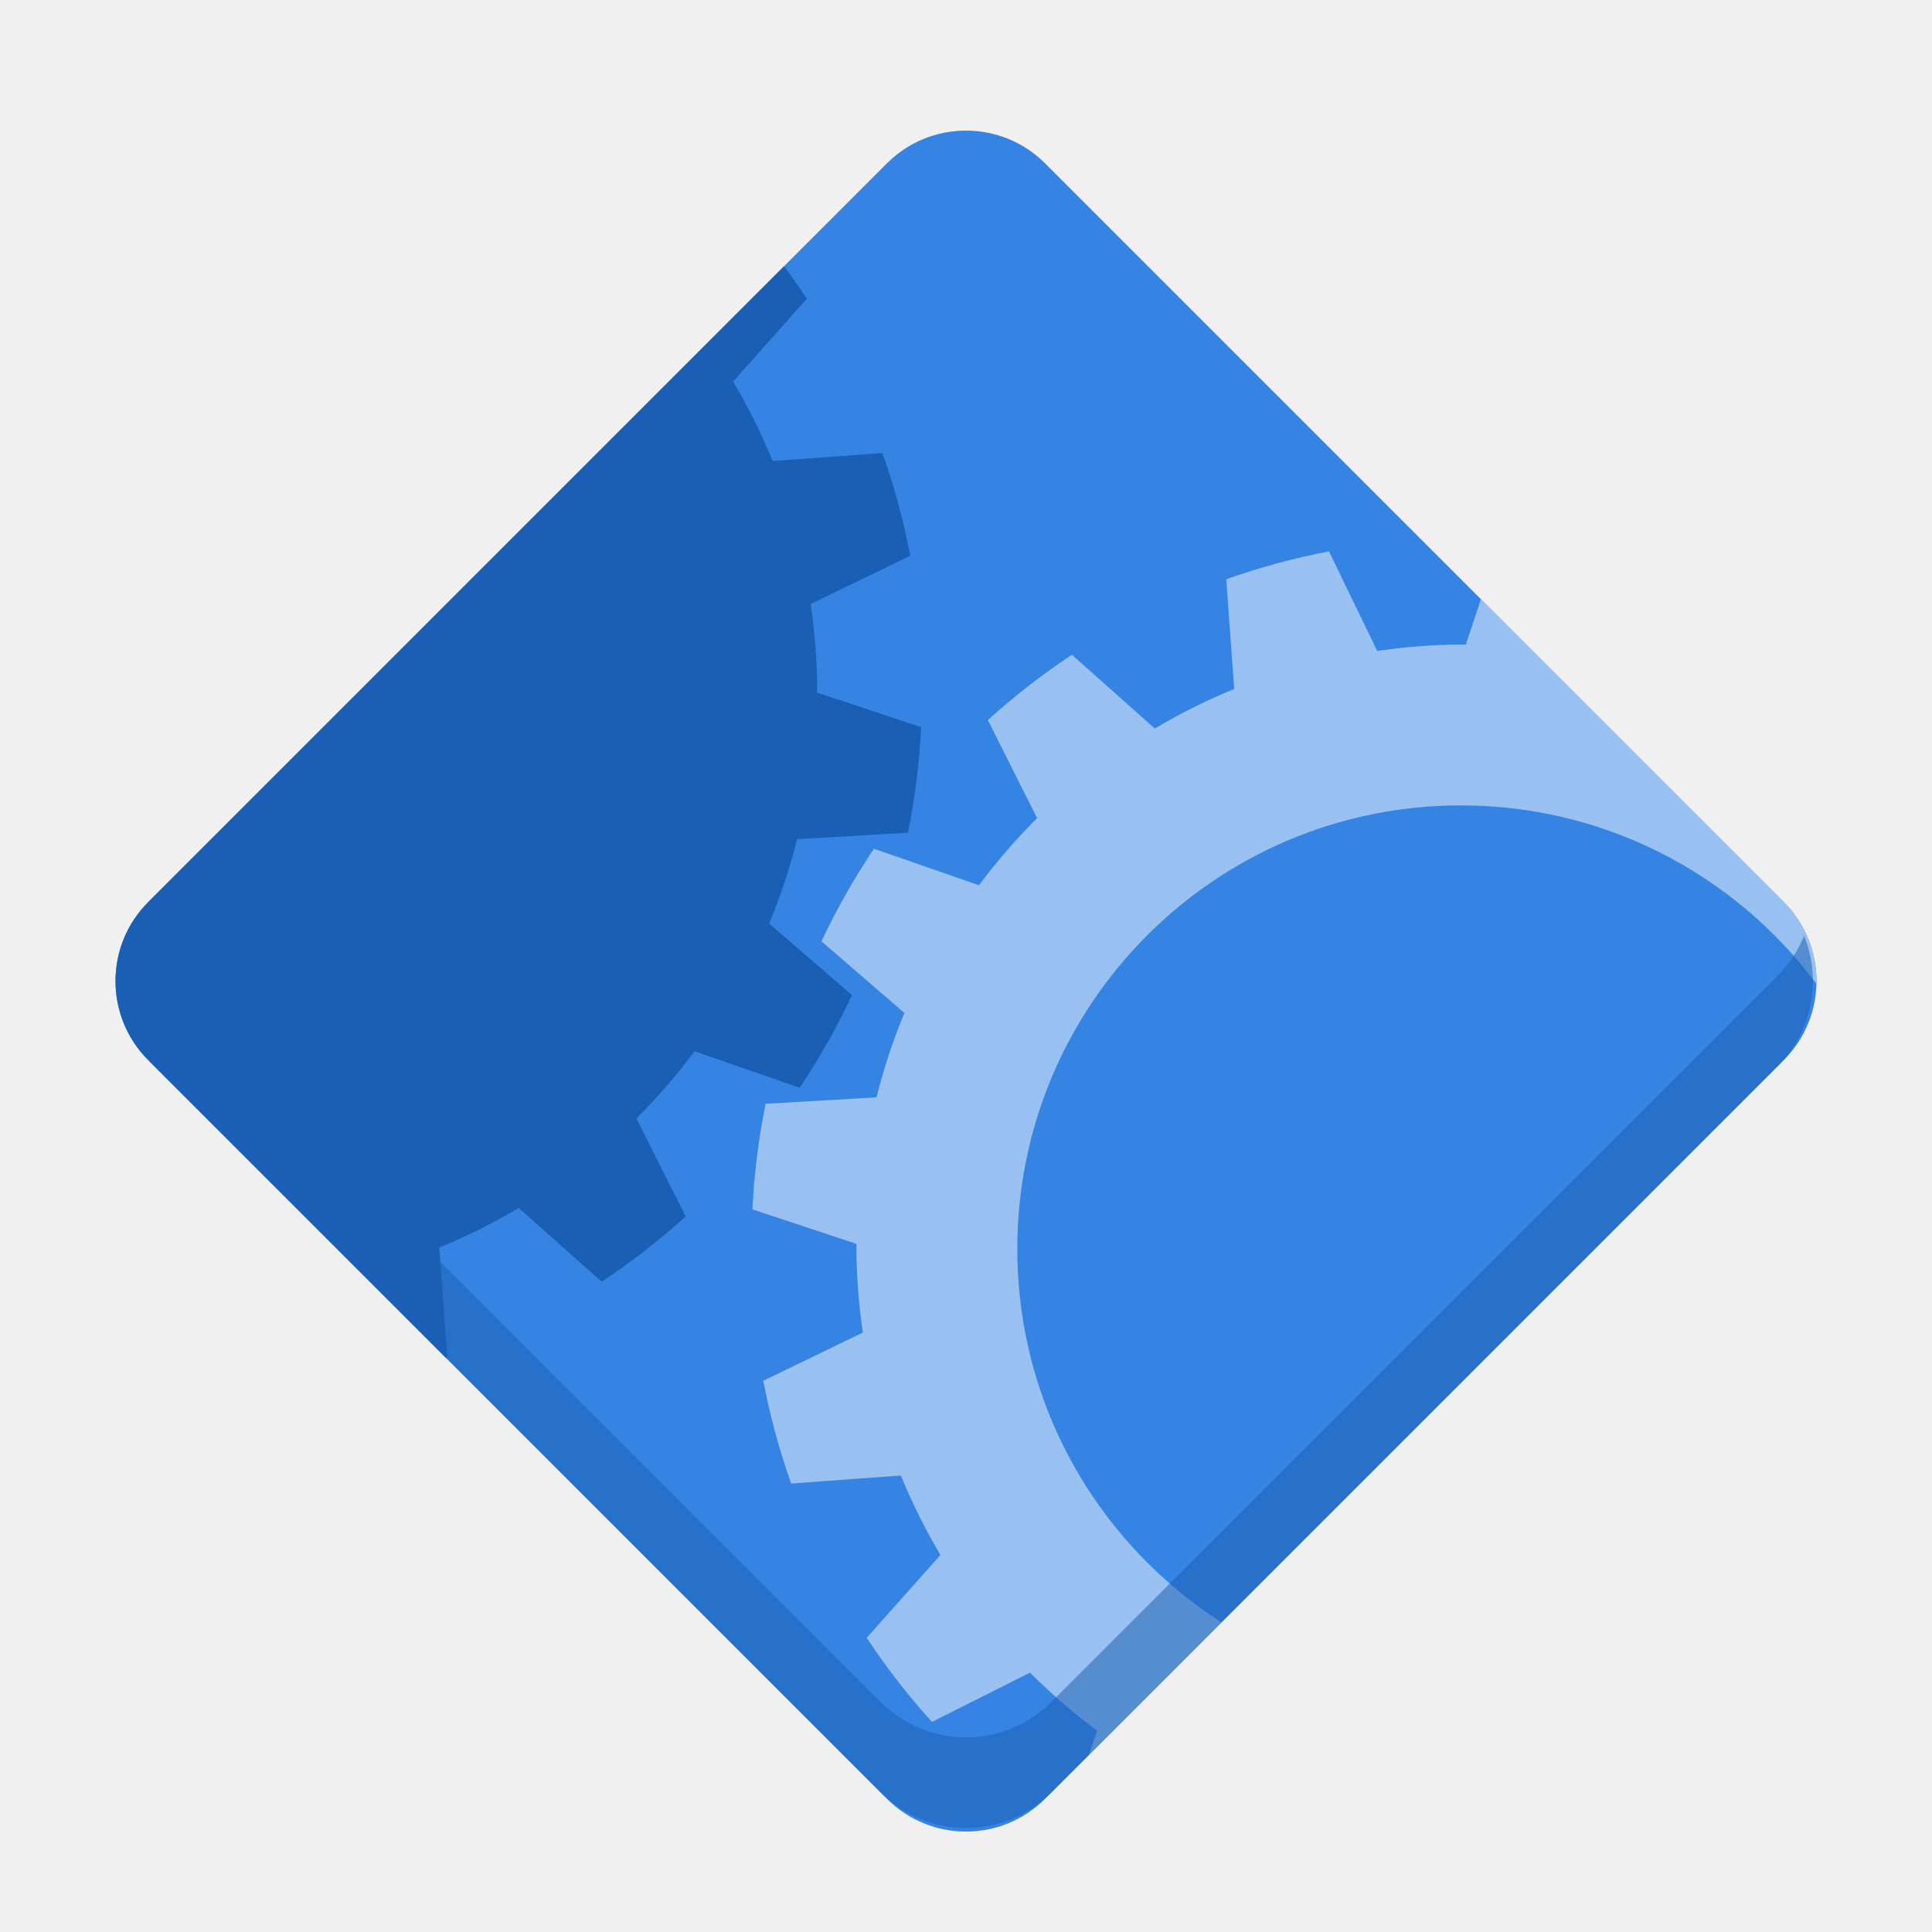
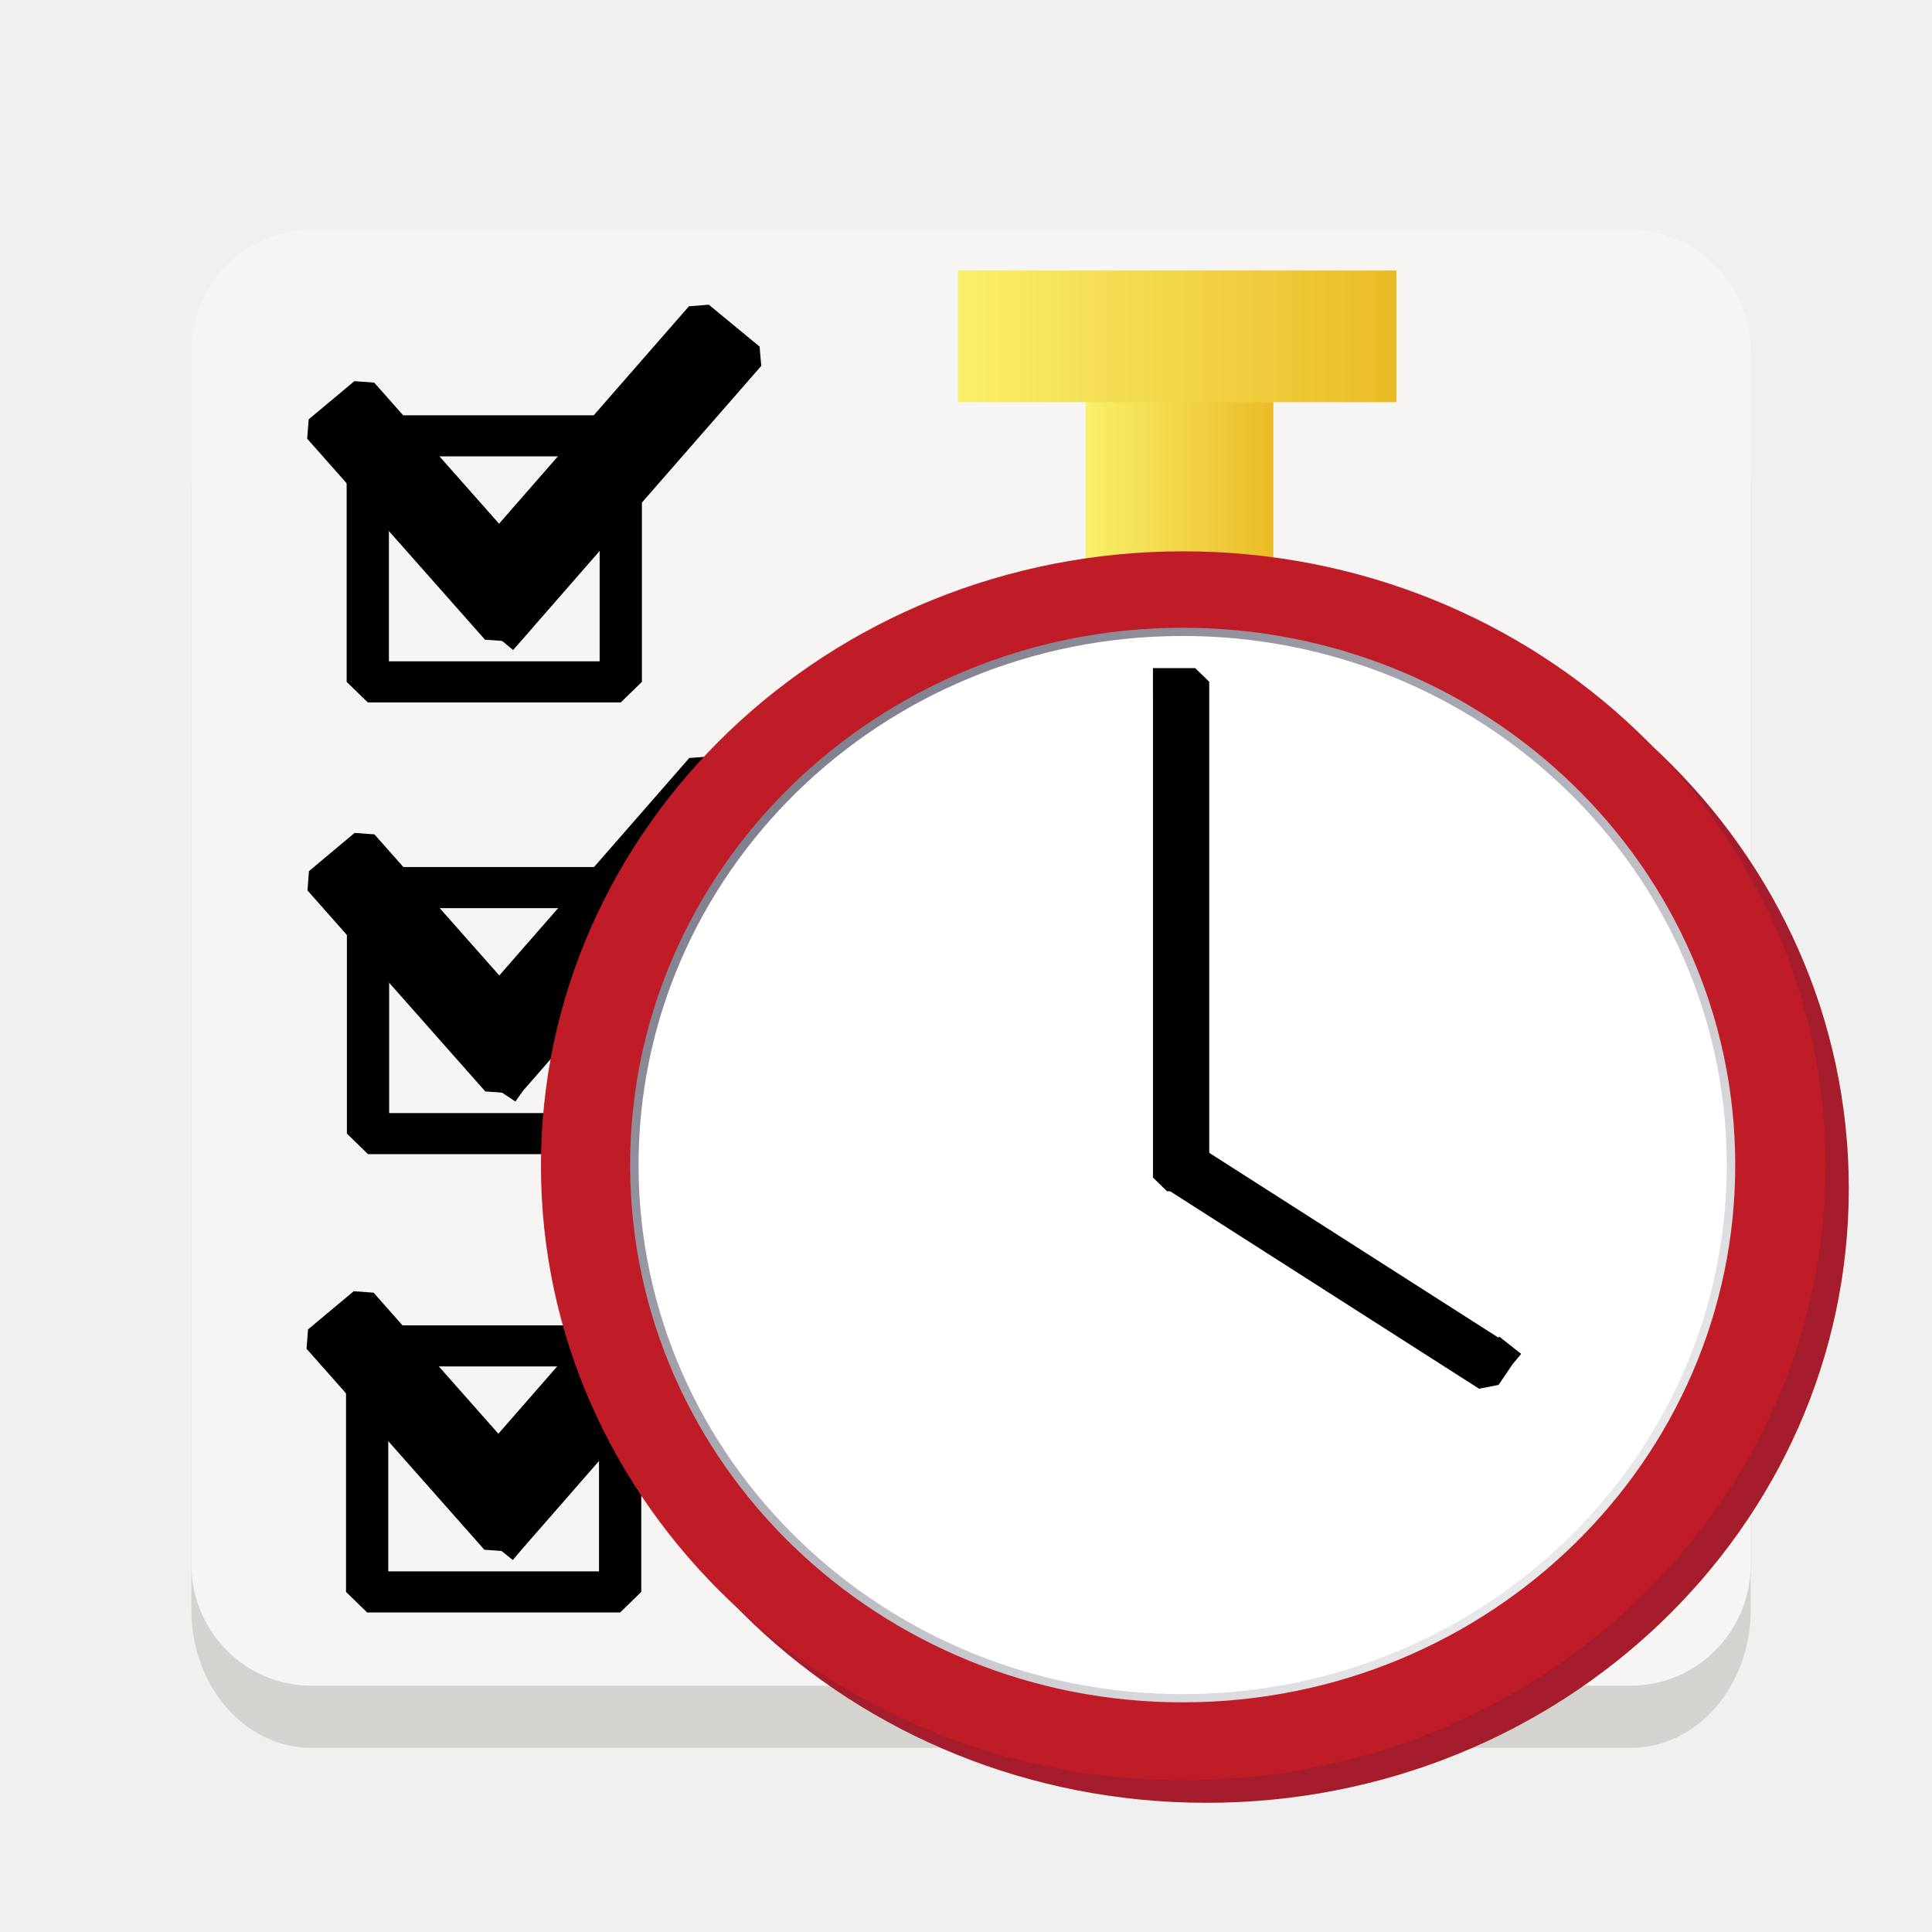
- <svg xmlns="http://www.w3.org/2000/svg" width="33.75mm" height="33.75mm" viewBox="0 0 33.75 33.75" version="1.1" id="svg974">
-   <defs id="defs968">
-     <clipPath clipPathUnits="userSpaceOnUse" id="clipPath18689">
-       <rect clip-path="none" transform="rotate(45)" ry="32" rx="32" y="123.999" x="486.037" height="362.943" width="362.943" id="rect18691" style="display:inline;opacity:1;vector-effect:none;fill:#4a86cf;fill-opacity:1;stroke:none;stroke-width:26.067;stroke-linecap:butt;stroke-linejoin:miter;stroke-miterlimit:4;stroke-dasharray:none;stroke-dashoffset:0;stroke-opacity:1;marker:none;marker-start:none;marker-mid:none;marker-end:none;paint-order:normal;enable-background:new" />
-     </clipPath>
-     <clipPath clipPathUnits="userSpaceOnUse" id="clipPath18689-3">
-       <rect clip-path="none" transform="rotate(45)" ry="32" rx="32" y="123.999" x="486.037" height="362.943" width="362.943" id="rect18691-6" style="display:inline;opacity:1;vector-effect:none;fill:#4a86cf;fill-opacity:1;stroke:none;stroke-width:26.067;stroke-linecap:butt;stroke-linejoin:miter;stroke-miterlimit:4;stroke-dasharray:none;stroke-dashoffset:0;stroke-opacity:1;marker:none;marker-start:none;marker-mid:none;marker-end:none;paint-order:normal;enable-background:new" />
-     </clipPath>
-   </defs>
-   <g id="layer1" transform="translate(-61.81982,-103.944)">
-     <g transform="matrix(0.2636723,0,0,0.2636723,61.81982,-529.397)" style="display:inline;stroke-width:0.25;enable-background:new" id="g1836">
-       <g transform="matrix(0.25,0,0,0.25,0,2295)" id="g18818" style="stroke-width:0.25">
-         <g style="stroke-width:0.27" transform="matrix(0.9260519,0,0,0.9260519,18.93073,50.87633)" id="g18590">
-           <g style="stroke-width:0.27" id="g18681" clip-path="url(#clipPath18689-3)">
-             <rect style="opacity:1;vector-effect:none;fill:#3584e4;fill-opacity:1;stroke:none;stroke-width:8.221;stroke-linecap:butt;stroke-linejoin:miter;stroke-miterlimit:4;stroke-dasharray:none;stroke-dashoffset:0;stroke-opacity:1;marker:none;marker-start:none;marker-mid:none;marker-end:none;paint-order:normal" id="rect18571" width="424" height="424" x="458.337" y="90.642" rx="10.092" ry="10.092" transform="matrix(0.6052817,0.6052817,-0.6052817,0.6052817,33.44063,99.07363)" clip-path="none" />
-             <circle style="opacity:1;vector-effect:none;fill:#f66151;fill-opacity:1;stroke:none;stroke-width:7.037;stroke-linecap:butt;stroke-linejoin:miter;stroke-miterlimit:4;stroke-dasharray:none;stroke-dashoffset:0;stroke-opacity:1;marker:none;marker-start:none;marker-mid:none;marker-end:none;paint-order:normal" id="path18706" cx="0" cy="0" r="0" transform="translate(0,-212)" />
-             <circle style="opacity:1;vector-effect:none;fill:#f66151;fill-opacity:1;stroke:none;stroke-width:7.037;stroke-linecap:butt;stroke-linejoin:miter;stroke-miterlimit:4;stroke-dasharray:none;stroke-dashoffset:0;stroke-opacity:1;marker:none;marker-start:none;marker-mid:none;marker-end:none;paint-order:normal" id="path18708" cx="0" cy="0" r="0" transform="translate(0,-212)" />
-             <path style="display:inline;opacity:1;vector-effect:none;fill:#98c1f1;fill-opacity:1;stroke:none;stroke-width:7.037;stroke-linecap:butt;stroke-linejoin:miter;stroke-miterlimit:4;stroke-dasharray:none;stroke-dashoffset:0;stroke-opacity:1;marker:none;marker-start:none;marker-mid:none;marker-end:none;paint-order:normal;enable-background:new" d="m 408.92,561.918 -9.886,29.829 a 172.971,172.971 0 0 0 -1.427,-0.071 172.971,172.971 0 0 0 -23.929,1.852 l -13.801,-28.501 a 203.293,203.293 0 0 0 -29.401,7.972 l 2.286,31.405 a 172.971,172.971 0 0 0 -22.732,11.319 l -23.718,-21.103 a 203.293,203.293 0 0 0 -24.059,18.674 l 14.099,28.073 a 172.971,172.971 0 0 0 -16.636,19.211 l -30.058,-10.448 a 203.293,203.293 0 0 0 -15.017,26.488 l 23.73,20.507 a 172.971,172.971 0 0 0 -7.985,24.143 l -31.73,1.849 a 203.293,203.293 0 0 0 -3.778,30.217 l 29.829,9.886 a 172.971,172.971 0 0 0 -0.071,1.427 172.971,172.971 0 0 0 1.852,23.929 l -28.501,13.801 a 203.293,203.293 0 0 0 7.972,29.401 l 31.405,-2.286 a 172.971,172.971 0 0 0 11.319,22.732 l -21.103,23.718 a 203.293,203.293 0 0 0 18.674,24.059 l 28.073,-14.099 a 172.971,172.971 0 0 0 19.211,16.636 l -10.448,30.058 a 203.293,203.293 0 0 0 26.488,15.017 l 20.507,-23.73 a 172.971,172.971 0 0 0 24.143,7.985 l 1.849,31.73 a 203.293,203.293 0 0 0 30.217,3.778 l 9.886,-29.829 a 172.971,172.971 0 0 0 1.427,0.071 172.971,172.971 0 0 0 23.929,-1.852 l 13.801,28.501 a 203.293,203.293 0 0 0 29.401,-7.972 l -2.286,-31.405 a 172.971,172.971 0 0 0 22.732,-11.319 l 23.718,21.103 A 203.293,203.293 0 0 0 532.96,916 l -14.099,-28.073 a 172.971,172.971 0 0 0 16.636,-19.211 l 30.058,10.448 a 203.293,203.293 0 0 0 15.017,-26.488 l -23.73,-20.507 a 172.971,172.971 0 0 0 7.985,-24.143 l 31.73,-1.849 a 203.293,203.293 0 0 0 3.778,-30.217 l -29.829,-9.886 a 172.971,172.971 0 0 0 0.071,-1.427 172.971,172.971 0 0 0 -1.852,-23.929 l 28.501,-13.801 a 203.293,203.293 0 0 0 -7.972,-29.401 l -31.405,2.286 a 172.971,172.971 0 0 0 -11.319,-22.732 l 21.103,-23.718 a 203.293,203.293 0 0 0 -18.674,-24.059 l -28.073,14.099 a 172.971,172.971 0 0 0 -19.211,-16.636 l 10.448,-30.058 A 203.293,203.293 0 0 0 485.636,581.681 l -20.507,23.73 a 172.971,172.971 0 0 0 -24.143,-7.985 l -1.849,-31.73 a 203.293,203.293 0 0 0 -30.217,-3.778 z M 397.607,637.722 A 126.926,126.926 0 0 1 524.532,764.647 126.926,126.926 0 0 1 397.607,891.572 126.926,126.926 0 0 1 270.682,764.647 126.926,126.926 0 0 1 397.607,637.722 Z" id="path18717-4" />
-             <path id="path18758" d="m 51.748,401.284 -9.886,29.829 c -0.476,-0.026 -0.951,-0.05 -1.427,-0.071 -8.01,0.062 -16.005,0.681 -23.929,1.852 L 2.706,404.392 c -9.986,1.918 -19.814,4.583 -29.401,7.972 l 2.286,31.405 c -7.844,3.211 -15.442,6.994 -22.732,11.319 l -23.718,-21.103 c -8.475,5.614 -16.518,11.857 -24.059,18.674 l 14.099,28.073 c -6.009,5.987 -11.569,12.408 -16.636,19.211 l -30.058,-10.448 c -5.661,8.442 -10.68,17.296 -15.017,26.488 l 23.73,20.507 c -3.25,7.841 -5.919,15.91 -7.985,24.143 l -31.73,1.849 c -2.013,9.964 -3.276,20.064 -3.778,30.217 l 29.829,9.886 c -0.026,0.476 -0.05,0.951 -0.071,1.427 0.062,8.01 0.681,16.005 1.852,23.929 l -28.501,13.801 c 1.918,9.986 4.583,19.814 7.972,29.401 l 31.405,-2.286 c 3.211,7.844 6.994,15.442 11.319,22.732 l -21.103,23.718 c 5.614,8.475 11.857,16.518 18.674,24.059 l 28.073,-14.099 c 5.987,6.009 12.408,11.569 19.211,16.636 l -10.448,30.058 c 8.442,5.661 17.296,10.68 26.488,15.017 l 20.507,-23.73 c 7.841,3.25 15.91,5.919 24.143,7.985 l 1.849,31.73 c 9.964,2.013 20.064,3.276 30.217,3.778 l 9.886,-29.829 c 0.476,0.026 0.951,0.05 1.427,0.071 8.01,-0.062 16.005,-0.681 23.929,-1.852 l 13.801,28.501 c 9.986,-1.918 19.814,-4.583 29.401,-7.972 l -2.286,-31.405 c 7.844,-3.211 15.442,-6.994 22.732,-11.319 l 23.718,21.103 c 8.475,-5.614 16.518,-11.857 24.059,-18.674 l -14.099,-28.073 c 6.009,-5.987 11.569,-12.408 16.636,-19.211 l 30.058,10.448 c 5.661,-8.442 10.68,-17.296 15.017,-26.488 l -23.73,-20.507 c 3.25,-7.841 5.919,-15.91 7.985,-24.143 l 31.73,-1.849 c 2.013,-9.964 3.276,-20.064 3.778,-30.217 l -29.829,-9.886 c 0.026,-0.476 0.05,-0.951 0.071,-1.427 -0.062,-8.01 -0.681,-16.005 -1.852,-23.929 l 28.501,-13.801 c -1.918,-9.986 -4.583,-19.814 -7.972,-29.401 l -31.405,2.286 c -3.211,-7.844 -6.994,-15.442 -11.319,-22.732 l 21.103,-23.718 c -5.614,-8.475 -11.857,-16.518 -18.674,-24.059 l -28.073,14.099 c -5.987,-6.009 -12.408,-11.569 -19.211,-16.636 l 10.448,-30.058 c -8.442,-5.661 -17.296,-10.68 -26.488,-15.017 l -20.507,23.73 c -7.841,-3.25 -15.91,-5.919 -24.143,-7.985 l -1.849,-31.73 c -9.964,-2.013 -20.064,-3.276 -30.217,-3.778 z" style="display:inline;opacity:1;vector-effect:none;fill:#1a5fb4;fill-opacity:1;stroke:none;stroke-width:7.037;stroke-linecap:butt;stroke-linejoin:miter;stroke-miterlimit:4;stroke-dasharray:none;stroke-dashoffset:0;stroke-opacity:1;marker:none;marker-start:none;marker-mid:none;marker-end:none;paint-order:normal;enable-background:new" />
-           </g>
-         </g>
-         <path style="display:inline;opacity:0.534;vector-effect:none;fill:#1a5fb4;fill-opacity:1;stroke:none;stroke-width:1.629;stroke-linecap:butt;stroke-linejoin:miter;stroke-miterlimit:4;stroke-dasharray:none;stroke-dashoffset:0;stroke-opacity:1;marker:none;marker-start:none;marker-mid:none;marker-end:none;paint-order:normal;enable-background:new" clip-path="none" d="m 8.477,2676 c -1.171,2.887 -0.583,6.308 1.766,8.656 l 48.102,48.102 c 3.134,3.134 8.179,3.134 11.312,0 l 48.102,-48.102 c 2.348,-2.348 2.937,-5.77 1.766,-8.656 -0.392,0.966 -0.98,1.871 -1.766,2.656 l -48.102,48.102 c -3.134,3.134 -8.179,3.134 -11.312,0 L 10.242,2678.656 C 9.457,2677.871 8.868,2676.965 8.477,2676 Z" transform="matrix(4,0,0,4,0,-10028)" id="rect18571-6" />
-       </g>
-       <rect y="2402" x="-1.5000001e-06" height="128" width="128" id="rect9125-7-2" style="display:inline;opacity:1;vector-effect:none;fill:none;fill-opacity:1;stroke:none;stroke-width:1.25;stroke-linecap:butt;stroke-linejoin:miter;stroke-miterlimit:4;stroke-dasharray:none;stroke-dashoffset:0;stroke-opacity:1;marker:none;marker-start:none;marker-mid:none;marker-end:none;paint-order:normal;enable-background:new" />
-     </g>
+ <svg xmlns="http://www.w3.org/2000/svg" xmlns:xlink="http://www.w3.org/1999/xlink" height="128px" viewBox="0 0 128 128" width="128px">
+   <linearGradient id="a" gradientUnits="userSpaceOnUse">
+     <stop offset="0" stop-color="#f9f06b" />
+     <stop offset="1" stop-color="#e5a50a" />
+   </linearGradient>
+   <linearGradient id="b" gradientTransform="matrix(0.68447 0 0 0.858817 71.92452 23.96745)" x1="0" x2="25.697" xlink:href="#a" y1="0" y2="0" />
+   <linearGradient id="c" gradientUnits="userSpaceOnUse" x1="-0.36" x2="93.806" y1="-0.36" y2="93.806">
+     <stop offset="0" stop-color="#ffffff" />
+     <stop offset="1" stop-color="#6b6a7b" />
+   </linearGradient>
+   <linearGradient id="d" gradientTransform="matrix(1.398716 0 0 0.420267 63.46725 17.91749)" x1="0" x2="29.369" xlink:href="#a" y1="0" y2="0" />
+   <path d="m 108.039 115.801 h -87.41 c -4.391 0 -7.949 -4.086 -7.949 -9.133 v -74.461 c 0 -5.047 3.559 -9.133 7.949 -9.133 h 87.41 c 4.391 0 7.949 4.086 7.949 9.133 v 74.461 c 0 5.047 -3.559 9.133 -7.949 9.133 z m 0 0" fill="#d5d3cf" />
+   <path d="m 108.039 111.68 h -87.41 c -4.391 0 -7.949 -3.598 -7.949 -8.039 v -80.367 c 0 -4.438 3.559 -8.039 7.949 -8.039 h 87.41 c 4.391 0 7.949 3.602 7.949 8.039 v 80.367 c 0 4.441 -3.559 8.039 -7.949 8.039 z m 0 0" fill="#f6f5f4" />
+   <path d="m 122.488 78.738 c 0 22.48 -19.051 40.703 -42.551 40.703 s -42.551 -18.223 -42.551 -40.703 c 0 -22.484 19.051 -40.707 42.551 -40.707 s 42.551 18.223 42.551 40.707 z m 0 0" fill="#a51d2d" />
+   <g stroke="#000000" stroke-linecap="square" stroke-linejoin="bevel">
+     <path d="m 0.002 0.001 h 21.558 v 21.56 h -21.558 z m 0 0" fill="none" stroke-width="3.6" transform="matrix(0.777503 0 0 0.756055 24.323 89.1671)" />
+     <path d="m -0 -0.002 l 5.135 0.001 l 0.001 23.234 l -5.135 -0.001 z m 0 0" fill-rule="evenodd" stroke-width="2.4" transform="matrix(-0.589424 0.493054 -0.507041 -0.573164 35.82329 99.55004)" />
+     <path d="m -0.001 0 l 5.682 0.001 l -0 31.458 l -5.682 -0.001 z m 0 0" fill-rule="evenodd" stroke-width="2.4" transform="matrix(-0.592643 -0.489391 0.503275 -0.576294 33.8469 102.0779)" />
+     <path d="m -0 -0.002 h 21.558 v 21.56 h -21.558 z m 0 0" fill="none" stroke-width="3.6" transform="matrix(0.777503 0 0 0.756055 24.38304 58.80619)" />
+     <path d="m -0.001 0.002 l 5.131 -0.002 l 0.001 23.234 l -5.131 0.002 z m 0 0" fill-rule="evenodd" stroke-width="2.4" transform="matrix(-0.589424 0.493054 -0.507041 -0.573164 35.88333 69.18914)" />
+     <path d="m -0.001 -0.002 l 5.682 0.001 l -0.004 31.461 l -5.675 -0 z m 0 0" fill-rule="evenodd" stroke-width="2.4" transform="matrix(-0.592643 -0.489391 0.503275 -0.576294 33.90694 71.71695)" />
  </g>
+   <path d="m 71.926 23.969 h 12.438 v 15.605 h -12.438 z m 0 0" fill="url(#b)" fill-rule="evenodd" />
+   <path d="m 120.945 77.234 c 0 22.48 -19.051 40.707 -42.555 40.707 c -23.5 0 -42.551 -18.227 -42.551 -40.707 s 19.051 -40.707 42.551 -40.707 c 23.504 0 42.555 18.227 42.555 40.707 z m 0 0" fill="#c01c28" />
+   <path d="m 93.447 46.721 c -0.002 25.807 -20.919 46.728 -46.723 46.723 c -25.804 0 -46.723 -20.914 -46.726 -46.721 c 0.002 -25.802 20.919 -46.722 46.723 -46.723 c 25.809 -0 46.723 20.919 46.726 46.721 z m 0 0" fill="#ffffff" fill-rule="evenodd" stroke="url(#c)" stroke-linecap="square" stroke-linejoin="bevel" stroke-width="0.72" transform="matrix(-0.777499 0.00241579 -0.00248432 -0.756051 114.7983 112.3987)" />
+   <path d="m 63.469 17.918 h 29.047 v 8.727 h -29.047 z m 0 0" fill="url(#d)" fill-rule="evenodd" />
+   <path d="m 0.001 -0.001 h 2.396 v 43.441 h -2.396 z m 0 0" fill-rule="evenodd" stroke="#000000" stroke-linecap="square" stroke-linejoin="bevel" stroke-width="2.4" transform="matrix(0.777503 0 0 0.756055 77.31918 45.17236)" />
+   <path d="m -0.001 -0.001 l 2.246 0.003 l 0 31.756 l -2.243 0.002 z m 0 0" fill-rule="evenodd" stroke="#000000" stroke-linecap="square" stroke-linejoin="bevel" stroke-width="2.4" transform="matrix(-0.427052 0.631798 -0.649721 -0.415271 99.46782 89.83204)" />
+   <path d="m 0.002 -0.002 h 21.558 v 21.56 h -21.558 z m 0 0" fill="none" stroke="#000000" stroke-linecap="square" stroke-linejoin="bevel" stroke-width="3.6" transform="matrix(0.777503 0 0 0.756055 24.36533 28.87623)" />
+   <path d="m -0.003 0 l 5.135 0.001 l 0.001 23.234 l -5.135 -0.001 z m 0 0" fill-rule="evenodd" stroke="#000000" stroke-linecap="square" stroke-linejoin="bevel" stroke-width="2.4" transform="matrix(-0.589424 0.493054 -0.507041 -0.573164 35.86562 39.25917)" />
+   <path d="m 0 0.003 l 5.679 -0.003 l -0 31.458 l -5.679 0.003 z m 0 0" fill-rule="evenodd" stroke="#000000" stroke-linecap="square" stroke-linejoin="bevel" stroke-width="2.4" transform="matrix(-0.592643 -0.489391 0.503275 -0.576294 33.88923 41.78698)" />
</svg>
